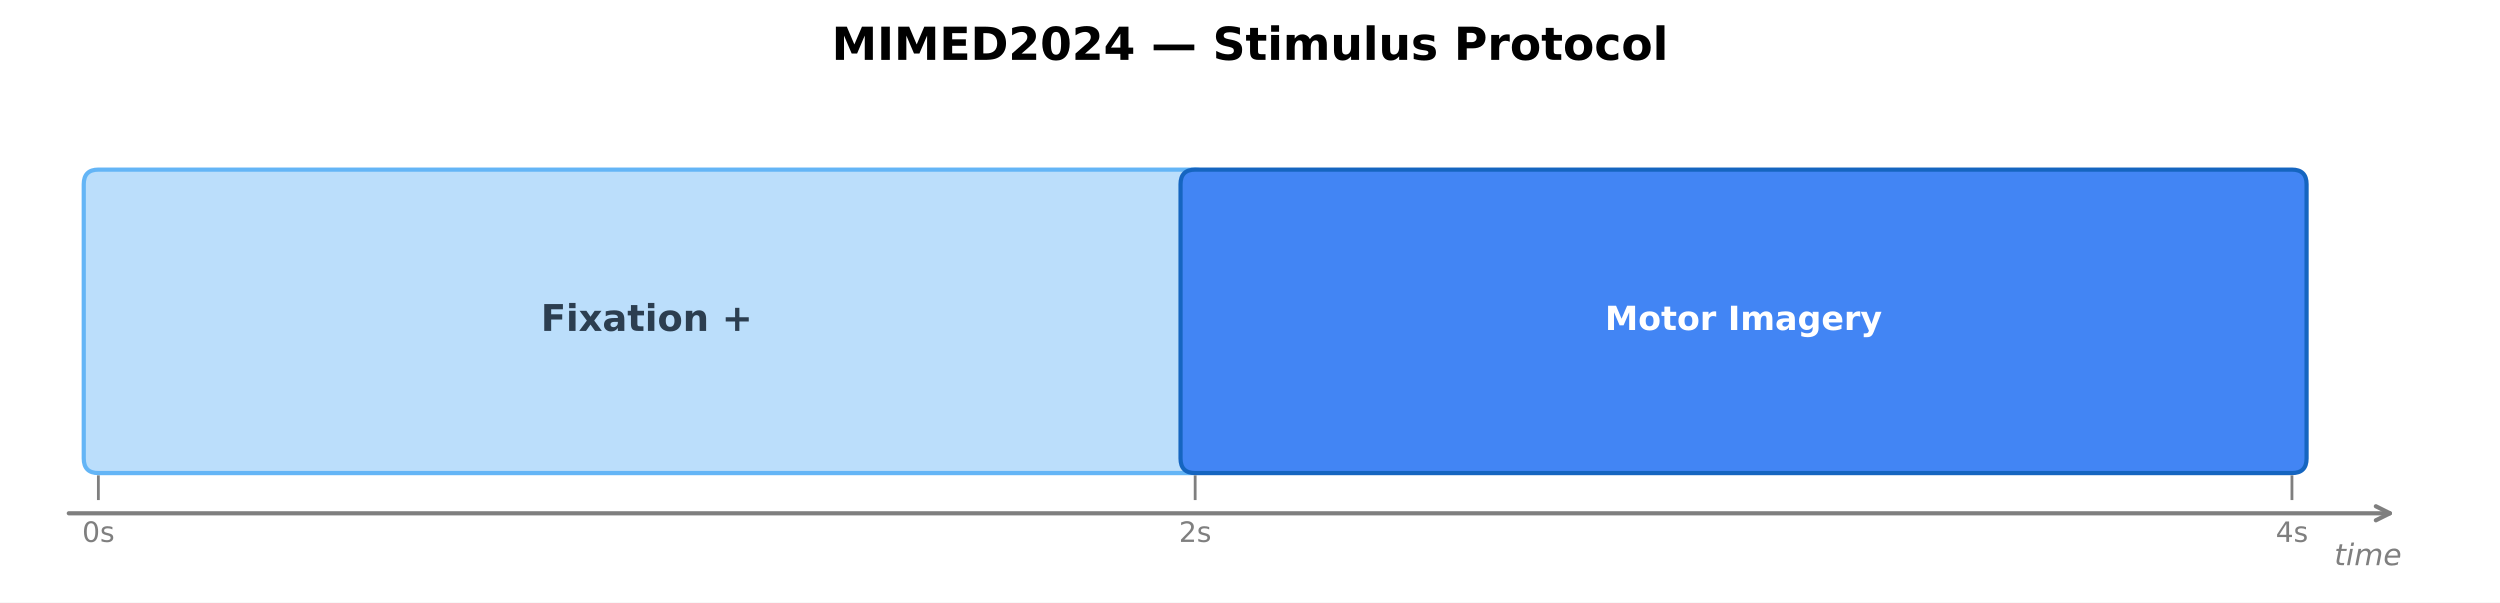
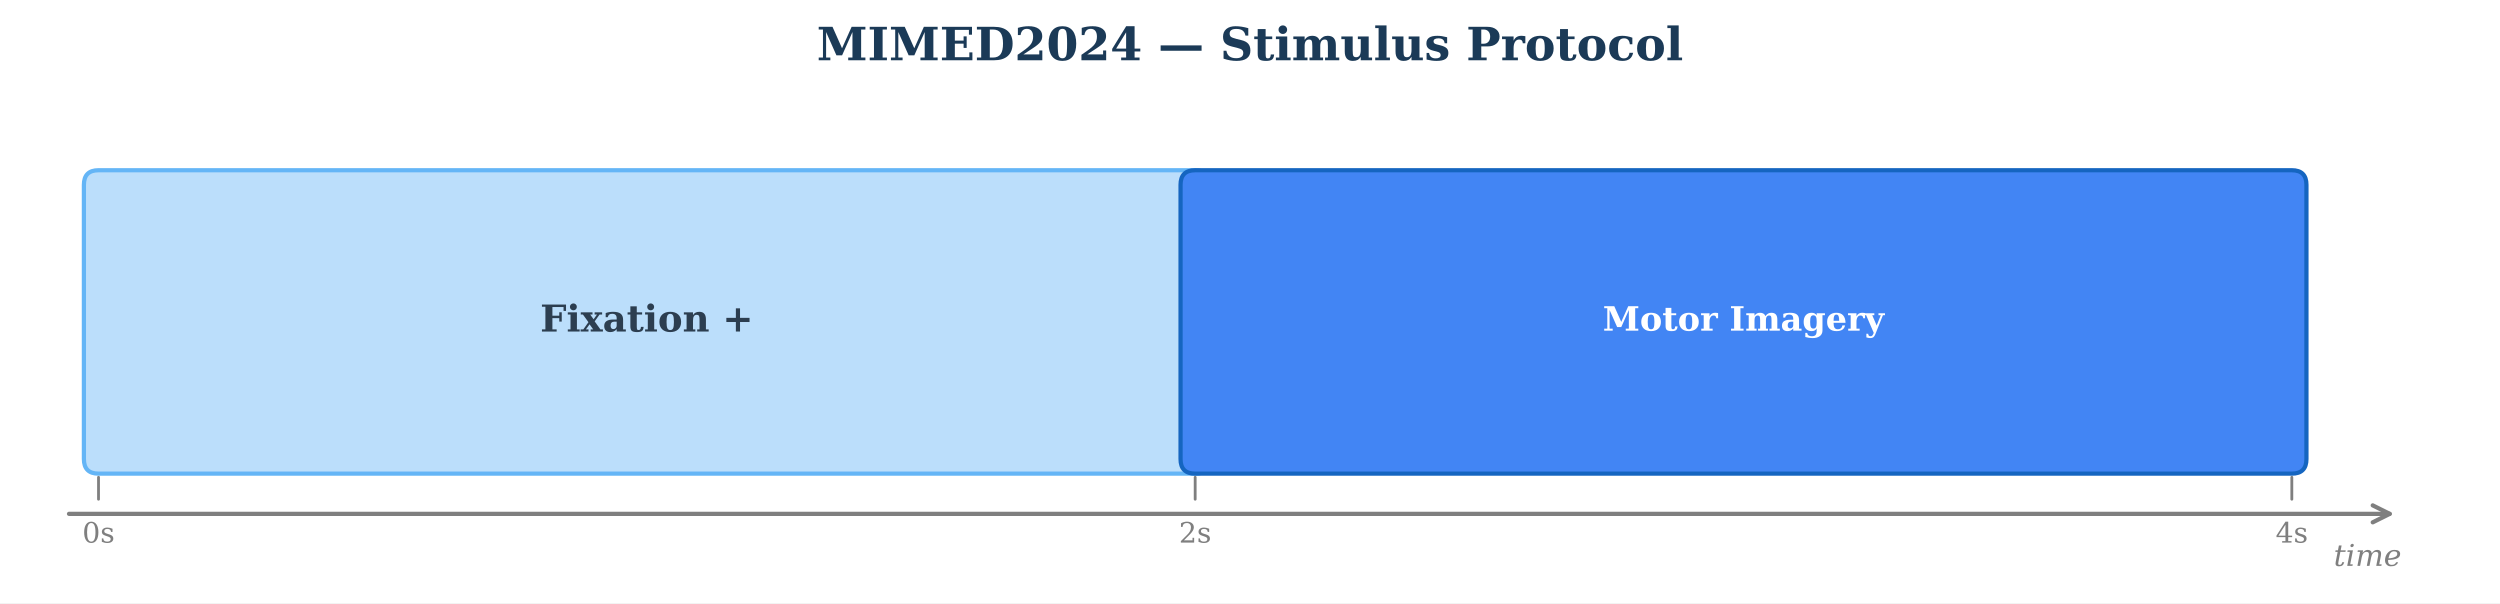
- <svg xmlns="http://www.w3.org/2000/svg" xmlns:xlink="http://www.w3.org/1999/xlink" width="712.8pt" height="171.788pt" viewBox="0 0 712.8 171.788" version="1.1">
+ <svg xmlns="http://www.w3.org/2000/svg" xmlns:xlink="http://www.w3.org/1999/xlink" width="708.48pt" height="170.95pt" viewBox="0 0 708.48 170.95" version="1.1">
  <defs>
    <style type="text/css">*{stroke-linejoin: round; stroke-linecap: butt}</style>
  </defs>
  <g id="figure_1">
    <g id="patch_1">
-       <path d="M 0 171.788  L 712.8 171.788  L 712.8 0  L 0 0  z " style="fill: #ffffff" />
+       <path d="M 0 170.95  L 708.48 170.95  L 708.48 0  L 0 0  z " style="fill: #ffffff" />
    </g>
    <g id="axes_1">
      <g id="patch_2">
-         <path d="M 28.048 134.88  L 340.764 134.88  Q 344.934 134.88 344.934 130.711  L 344.934 52.532  Q 344.934 48.362 340.764 48.362  L 28.048 48.362  Q 23.878 48.362 23.878 52.532  L 23.878 130.711  Q 23.878 134.88 28.048 134.88  z " clip-path="url(#p417ee74738)" style="fill: #bbdefb; stroke: #64b5f6; stroke-width: 1.2" />
+         <path d="M 27.919 134.226  L 338.701 134.226  Q 342.845 134.226 342.845 130.082  L 342.845 52.387  Q 342.845 48.243 338.701 48.243  L 27.919 48.243  Q 23.775 48.243 23.775 52.387  L 23.775 130.082  Q 23.775 134.226 27.919 134.226  z " clip-path="url(#pbaf2389194)" style="fill: #bbdefb; stroke: #64b5f6; stroke-width: 1.2" />
      </g>
      <g id="patch_3">
-         <path d="M 340.764 134.88  L 653.481 134.88  Q 657.65 134.88 657.65 130.711  L 657.65 52.532  Q 657.65 48.362 653.481 48.362  L 340.764 48.362  Q 336.595 48.362 336.595 52.532  L 336.595 130.711  Q 336.595 134.88 340.764 134.88  z " clip-path="url(#p417ee74738)" style="fill: #4285f4; stroke: #1565c0; stroke-width: 1.2" />
+         <path d="M 338.701 134.226  L 649.483 134.226  Q 653.627 134.226 653.627 130.082  L 653.627 52.387  Q 653.627 48.243 649.483 48.243  L 338.701 48.243  Q 334.557 48.243 334.557 52.387  L 334.557 130.082  Q 334.557 134.226 338.701 134.226  z " clip-path="url(#pbaf2389194)" style="fill: #4285f4; stroke: #1565c0; stroke-width: 1.2" />
      </g>
      <g id="line2d_1">
-         <path d="M 28.048 135.923  L 28.048 142.177  " clip-path="url(#p417ee74738)" style="fill: none; stroke: #7f7f7f; stroke-width: 0.8; stroke-linecap: square" />
+         <path d="M 27.919 135.262  L 27.919 141.477  " clip-path="url(#pbaf2389194)" style="fill: none; stroke: #7f7f7f; stroke-width: 0.8; stroke-linecap: round" />
      </g>
      <g id="line2d_2">
-         <path d="M 340.764 135.923  L 340.764 142.177  " clip-path="url(#p417ee74738)" style="fill: none; stroke: #7f7f7f; stroke-width: 0.8; stroke-linecap: square" />
+         <path d="M 338.701 135.262  L 338.701 141.477  " clip-path="url(#pbaf2389194)" style="fill: none; stroke: #7f7f7f; stroke-width: 0.8; stroke-linecap: round" />
      </g>
      <g id="line2d_3">
-         <path d="M 653.481 135.923  L 653.481 142.177  " clip-path="url(#p417ee74738)" style="fill: none; stroke: #7f7f7f; stroke-width: 0.8; stroke-linecap: square" />
+         <path d="M 649.483 135.262  L 649.483 141.477  " clip-path="url(#pbaf2389194)" style="fill: none; stroke: #7f7f7f; stroke-width: 0.8; stroke-linecap: round" />
      </g>
      <g id="text_1">
-         <g clip-path="url(#p417ee74738)">
-           <g style="fill: #2c3e50" transform="translate(154.2103 94.3492) scale(0.105 -0.105)">
+         <g clip-path="url(#pbaf2389194)">
+           <g style="fill: #2c3e50" transform="translate(153.0912 93.96234) scale(0.105 -0.105)">
            <defs>
-               <path id="DejaVuSans-Bold-29" d="M 588 4666  L 3834 4666  L 3834 3756  L 1791 3756  L 1791 2888  L 3713 2888  L 3713 1978  L 1791 1978  L 1791 0  L 588 0  L 588 4666  z " transform="scale(0.015625)" />
-               <path id="DejaVuSans-Bold-4c" d="M 538 3500  L 1656 3500  L 1656 0  L 538 0  L 538 3500  z M 538 4863  L 1656 4863  L 1656 3950  L 538 3950  L 538 4863  z " transform="scale(0.015625)" />
-               <path id="DejaVuSans-Bold-5b" d="M 1422 1791  L 159 3500  L 1344 3500  L 2059 2463  L 2784 3500  L 3969 3500  L 2706 1797  L 4031 0  L 2847 0  L 2059 1106  L 1281 0  L 97 0  L 1422 1791  z " transform="scale(0.015625)" />
-               <path id="DejaVuSans-Bold-44" d="M 2106 1575  Q 1756 1575 1579 1456  Q 1403 1338 1403 1106  Q 1403 894 1545 773  Q 1688 653 1941 653  Q 2256 653 2472 879  Q 2688 1106 2688 1447  L 2688 1575  L 2106 1575  z M 3816 1997  L 3816 0  L 2688 0  L 2688 519  Q 2463 200 2181 54  Q 1900 -91 1497 -91  Q 953 -91 614 226  Q 275 544 275 1050  Q 275 1666 698 1953  Q 1122 2241 2028 2241  L 2688 2241  L 2688 2328  Q 2688 2594 2478 2717  Q 2269 2841 1825 2841  Q 1466 2841 1156 2769  Q 847 2697 581 2553  L 581 3406  Q 941 3494 1303 3539  Q 1666 3584 2028 3584  Q 2975 3584 3395 3211  Q 3816 2838 3816 1997  z " transform="scale(0.015625)" />
-               <path id="DejaVuSans-Bold-57" d="M 1759 4494  L 1759 3500  L 2913 3500  L 2913 2700  L 1759 2700  L 1759 1216  Q 1759 972 1856 886  Q 1953 800 2241 800  L 2816 800  L 2816 0  L 1856 0  Q 1194 0 917 276  Q 641 553 641 1216  L 641 2700  L 84 2700  L 84 3500  L 641 3500  L 641 4494  L 1759 4494  z " transform="scale(0.015625)" />
-               <path id="DejaVuSans-Bold-52" d="M 2203 2784  Q 1831 2784 1636 2517  Q 1441 2250 1441 1747  Q 1441 1244 1636 976  Q 1831 709 2203 709  Q 2569 709 2762 976  Q 2956 1244 2956 1747  Q 2956 2250 2762 2517  Q 2569 2784 2203 2784  z M 2203 3584  Q 3106 3584 3614 3096  Q 4122 2609 4122 1747  Q 4122 884 3614 396  Q 3106 -91 2203 -91  Q 1297 -91 786 396  Q 275 884 275 1747  Q 275 2609 786 3096  Q 1297 3584 2203 3584  z " transform="scale(0.015625)" />
-               <path id="DejaVuSans-Bold-51" d="M 4056 2131  L 4056 0  L 2931 0  L 2931 347  L 2931 1631  Q 2931 2084 2911 2256  Q 2891 2428 2841 2509  Q 2775 2619 2662 2680  Q 2550 2741 2406 2741  Q 2056 2741 1856 2470  Q 1656 2200 1656 1722  L 1656 0  L 538 0  L 538 3500  L 1656 3500  L 1656 2988  Q 1909 3294 2193 3439  Q 2478 3584 2822 3584  Q 3428 3584 3742 3212  Q 4056 2841 4056 2131  z " transform="scale(0.015625)" />
-               <path id="DejaVuSans-Bold-3" transform="scale(0.015625)" />
-               <path id="DejaVuSans-Bold-e" d="M 3053 4013  L 3053 2375  L 4684 2375  L 4684 1638  L 3053 1638  L 3053 0  L 2309 0  L 2309 1638  L 678 1638  L 678 2375  L 2309 2375  L 2309 4013  L 3053 4013  z " transform="scale(0.015625)" />
+               <path id="DejaVuSerif-Bold-29" d="M 300 0  L 300 378  L 897 378  L 897 4288  L 300 4288  L 300 4666  L 4459 4666  L 4459 3566  L 4031 3566  L 4031 4238  L 2106 4238  L 2106 2741  L 3291 2741  L 3291 3334  L 3719 3334  L 3719 1722  L 3291 1722  L 3291 2316  L 2106 2316  L 2106 378  L 2841 378  L 2841 0  L 300 0  z " transform="scale(0.015625)" />
+               <path id="DejaVuSerif-Bold-4c" d="M 588 4263  Q 588 4516 763 4689  Q 938 4863 1191 4863  Q 1438 4863 1611 4689  Q 1784 4516 1784 4263  Q 1784 4016 1611 3842  Q 1438 3669 1191 3669  Q 938 3669 763 3841  Q 588 4013 588 4263  z M 1797 378  L 2272 378  L 2272 0  L 219 0  L 219 378  L 691 378  L 691 2944  L 219 2944  L 219 3322  L 1797 3322  L 1797 378  z " transform="scale(0.015625)" />
+               <path id="DejaVuSerif-Bold-5b" d="M 2247 2119  L 2834 2944  L 2425 2944  L 2425 3322  L 3719 3322  L 3719 2944  L 3278 2944  L 2431 1759  L 3419 378  L 3859 378  L 3859 0  L 1747 0  L 1747 378  L 2175 378  L 1550 1253  L 922 378  L 1369 378  L 1369 0  L 0 0  L 0 378  L 475 378  L 1356 1619  L 403 2944  L 31 2944  L 31 3322  L 2059 3322  L 2059 2944  L 1656 2944  L 2247 2119  z " transform="scale(0.015625)" />
+               <path id="DejaVuSerif-Bold-44" d="M 3525 2041  L 3525 378  L 4000 378  L 4000 0  L 2419 0  L 2419 422  Q 2200 159 1931 34  Q 1663 -91 1319 -91  Q 809 -91 536 182  Q 263 456 263 966  Q 263 1525 655 1803  Q 1047 2081 1838 2081  L 2419 2081  L 2419 2278  Q 2419 2681 2228 2873  Q 2038 3066 1638 3066  Q 1306 3066 1126 2930  Q 947 2794 872 2484  L 519 2484  L 519 3200  Q 816 3306 1134 3359  Q 1453 3413 1806 3413  Q 2697 3413 3111 3081  Q 3525 2750 3525 2041  z M 2419 1044  L 2419 1709  L 2003 1709  Q 1694 1709 1528 1540  Q 1363 1372 1363 1056  Q 1363 741 1483 584  Q 1603 428 1850 428  Q 2106 428 2262 597  Q 2419 766 2419 1044  z " transform="scale(0.015625)" />
+               <path id="DejaVuSerif-Bold-57" d="M 634 2944  L 153 2944  L 153 3322  L 634 3322  L 634 4353  L 1741 4353  L 1741 3322  L 2663 3322  L 2663 2944  L 1741 2944  L 1741 909  Q 1741 475 1809 369  Q 1878 263 2059 263  Q 2259 263 2356 397  Q 2453 531 2459 813  L 2925 813  Q 2897 313 2651 111  Q 2406 -91 1806 -91  Q 1122 -91 878 123  Q 634 338 634 909  L 634 2944  z " transform="scale(0.015625)" />
+               <path id="DejaVuSerif-Bold-52" d="M 2138 263  Q 2488 263 2630 563  Q 2772 863 2772 1663  Q 2772 2463 2631 2761  Q 2491 3059 2138 3059  Q 1784 3059 1640 2757  Q 1497 2456 1497 1663  Q 1497 869 1640 566  Q 1784 263 2138 263  z M 2138 -91  Q 1259 -91 761 376  Q 263 844 263 1663  Q 263 2484 761 2948  Q 1259 3413 2138 3413  Q 3019 3413 3516 2948  Q 4013 2484 4013 1663  Q 4013 844 3514 376  Q 3016 -91 2138 -91  z " transform="scale(0.015625)" />
+               <path id="DejaVuSerif-Bold-51" d="M 219 0  L 219 378  L 691 378  L 691 2944  L 219 2944  L 219 3322  L 1797 3322  L 1797 2853  Q 1997 3150 2253 3281  Q 2509 3413 2900 3413  Q 3459 3413 3745 3083  Q 4031 2753 4031 2113  L 4031 378  L 4506 378  L 4506 0  L 2522 0  L 2522 378  L 2925 378  L 2925 2144  Q 2925 2566 2817 2730  Q 2709 2894 2444 2894  Q 2109 2894 1953 2648  Q 1797 2403 1797 1869  L 1797 378  L 2203 378  L 2203 0  L 219 0  z " transform="scale(0.015625)" />
+               <path id="DejaVuSerif-Bold-3" transform="scale(0.015625)" />
+               <path id="DejaVuSerif-Bold-e" d="M 3041 4013  L 3041 2369  L 4684 2369  L 4684 1650  L 3041 1650  L 3041 6  L 2322 6  L 2322 1650  L 678 1650  L 678 2369  L 2322 2369  L 2322 4013  L 3041 4013  z " transform="scale(0.015625)" />
            </defs>
-             <use xlink:href="#DejaVuSans-Bold-29" />
-             <use xlink:href="#DejaVuSans-Bold-4c" transform="translate(68.3125 0)" />
-             <use xlink:href="#DejaVuSans-Bold-5b" transform="translate(102.5938 0)" />
-             <use xlink:href="#DejaVuSans-Bold-44" transform="translate(167.0938 0)" />
-             <use xlink:href="#DejaVuSans-Bold-57" transform="translate(234.5781 0)" />
-             <use xlink:href="#DejaVuSans-Bold-4c" transform="translate(282.375 0)" />
-             <use xlink:href="#DejaVuSans-Bold-52" transform="translate(316.6562 0)" />
-             <use xlink:href="#DejaVuSans-Bold-51" transform="translate(385.3594 0)" />
-             <use xlink:href="#DejaVuSans-Bold-3" transform="translate(456.5469 0)" />
-             <use xlink:href="#DejaVuSans-Bold-e" transform="translate(491.3594 0)" />
+             <use xlink:href="#DejaVuSerif-Bold-29" />
+             <use xlink:href="#DejaVuSerif-Bold-4c" transform="translate(71 0)" />
+             <use xlink:href="#DejaVuSerif-Bold-5b" transform="translate(108.9844 0)" />
+             <use xlink:href="#DejaVuSerif-Bold-44" transform="translate(168.6094 0)" />
+             <use xlink:href="#DejaVuSerif-Bold-57" transform="translate(233.4062 0)" />
+             <use xlink:href="#DejaVuSerif-Bold-4c" transform="translate(279.5938 0)" />
+             <use xlink:href="#DejaVuSerif-Bold-52" transform="translate(317.5781 0)" />
+             <use xlink:href="#DejaVuSerif-Bold-51" transform="translate(384.2812 0)" />
+             <use xlink:href="#DejaVuSerif-Bold-3" transform="translate(456.9844 0)" />
+             <use xlink:href="#DejaVuSerif-Bold-e" transform="translate(491.7969 0)" />
          </g>
        </g>
      </g>
      <g id="text_2">
-         <g clip-path="url(#p417ee74738)">
-           <g style="fill: #ffffff" transform="translate(457.6195 94.08903) scale(0.095 -0.095)">
+         <g clip-path="url(#pbaf2389194)">
+           <g style="fill: #ffffff" transform="translate(454.2149 93.70216) scale(0.095 -0.095)">
            <defs>
-               <path id="DejaVuSans-Bold-30" d="M 588 4666  L 2119 4666  L 3181 2169  L 4250 4666  L 5778 4666  L 5778 0  L 4641 0  L 4641 3413  L 3566 897  L 2803 897  L 1728 3413  L 1728 0  L 588 0  L 588 4666  z " transform="scale(0.015625)" />
-               <path id="DejaVuSans-Bold-55" d="M 3138 2547  Q 2991 2616 2845 2648  Q 2700 2681 2553 2681  Q 2122 2681 1889 2404  Q 1656 2128 1656 1613  L 1656 0  L 538 0  L 538 3500  L 1656 3500  L 1656 2925  Q 1872 3269 2151 3426  Q 2431 3584 2822 3584  Q 2878 3584 2943 3579  Q 3009 3575 3134 3559  L 3138 2547  z " transform="scale(0.015625)" />
-               <path id="DejaVuSans-Bold-2c" d="M 588 4666  L 1791 4666  L 1791 0  L 588 0  L 588 4666  z " transform="scale(0.015625)" />
-               <path id="DejaVuSans-Bold-50" d="M 3781 2919  Q 3994 3244 4286 3414  Q 4578 3584 4928 3584  Q 5531 3584 5847 3212  Q 6163 2841 6163 2131  L 6163 0  L 5038 0  L 5038 1825  Q 5041 1866 5042 1909  Q 5044 1953 5044 2034  Q 5044 2406 4934 2573  Q 4825 2741 4581 2741  Q 4263 2741 4089 2478  Q 3916 2216 3909 1719  L 3909 0  L 2784 0  L 2784 1825  Q 2784 2406 2684 2573  Q 2584 2741 2328 2741  Q 2006 2741 1831 2477  Q 1656 2213 1656 1722  L 1656 0  L 531 0  L 531 3500  L 1656 3500  L 1656 2988  Q 1863 3284 2130 3434  Q 2397 3584 2719 3584  Q 3081 3584 3359 3409  Q 3638 3234 3781 2919  z " transform="scale(0.015625)" />
-               <path id="DejaVuSans-Bold-4a" d="M 2919 594  Q 2688 288 2409 144  Q 2131 0 1766 0  Q 1125 0 706 504  Q 288 1009 288 1791  Q 288 2575 706 3076  Q 1125 3578 1766 3578  Q 2131 3578 2409 3434  Q 2688 3291 2919 2981  L 2919 3500  L 4044 3500  L 4044 353  Q 4044 -491 3511 -936  Q 2978 -1381 1966 -1381  Q 1638 -1381 1331 -1331  Q 1025 -1281 716 -1178  L 716 -306  Q 1009 -475 1290 -558  Q 1572 -641 1856 -641  Q 2406 -641 2662 -400  Q 2919 -159 2919 353  L 2919 594  z M 2181 2772  Q 1834 2772 1640 2515  Q 1447 2259 1447 1791  Q 1447 1309 1634 1061  Q 1822 813 2181 813  Q 2531 813 2725 1069  Q 2919 1325 2919 1791  Q 2919 2259 2725 2515  Q 2531 2772 2181 2772  z " transform="scale(0.015625)" />
-               <path id="DejaVuSans-Bold-48" d="M 4031 1759  L 4031 1441  L 1416 1441  Q 1456 1047 1700 850  Q 1944 653 2381 653  Q 2734 653 3104 758  Q 3475 863 3866 1075  L 3866 213  Q 3469 63 3072 -14  Q 2675 -91 2278 -91  Q 1328 -91 801 392  Q 275 875 275 1747  Q 275 2603 792 3093  Q 1309 3584 2216 3584  Q 3041 3584 3536 3087  Q 4031 2591 4031 1759  z M 2881 2131  Q 2881 2450 2695 2645  Q 2509 2841 2209 2841  Q 1884 2841 1681 2658  Q 1478 2475 1428 2131  L 2881 2131  z " transform="scale(0.015625)" />
-               <path id="DejaVuSans-Bold-5c" d="M 78 3500  L 1197 3500  L 2138 1125  L 2938 3500  L 4056 3500  L 2584 -331  Q 2363 -916 2067 -1148  Q 1772 -1381 1288 -1381  L 641 -1381  L 641 -647  L 991 -647  Q 1275 -647 1404 -556  Q 1534 -466 1606 -231  L 1638 -134  L 78 3500  z " transform="scale(0.015625)" />
+               <path id="DejaVuSerif-Bold-30" d="M 269 0  L 269 378  L 863 378  L 863 4288  L 269 4288  L 269 4666  L 2194 4666  L 3525 1672  L 4863 4666  L 6784 4666  L 6784 4288  L 6188 4288  L 6188 378  L 6784 378  L 6784 0  L 4384 0  L 4384 378  L 4978 378  L 4978 3938  L 3531 684  L 2741 684  L 1300 3938  L 1300 378  L 1894 378  L 1894 0  L 269 0  z " transform="scale(0.015625)" />
+               <path id="DejaVuSerif-Bold-55" d="M 3438 3359  L 3438 2369  L 3084 2369  Q 3066 2634 2941 2764  Q 2816 2894 2578 2894  Q 2216 2894 2006 2575  Q 1797 2256 1797 1691  L 1797 378  L 2400 378  L 2400 0  L 219 0  L 219 378  L 691 378  L 691 2944  L 184 2944  L 184 3322  L 1797 3322  L 1797 2731  Q 1959 3078 2226 3245  Q 2494 3413 2881 3413  Q 2978 3413 3117 3398  Q 3256 3384 3438 3359  z " transform="scale(0.015625)" />
+               <path id="DejaVuSerif-Bold-2c" d="M 300 0  L 300 378  L 897 378  L 897 4288  L 300 4288  L 300 4666  L 2700 4666  L 2700 4288  L 2100 4288  L 2100 378  L 2700 378  L 2700 0  L 300 0  z " transform="scale(0.015625)" />
+               <path id="DejaVuSerif-Bold-50" d="M 3884 2778  Q 4116 3109 4384 3261  Q 4653 3413 5013 3413  Q 5584 3413 5867 3089  Q 6150 2766 6150 2113  L 6150 378  L 6625 378  L 6625 0  L 4647 0  L 4647 378  L 5044 378  L 5044 1947  Q 5044 2569 4948 2731  Q 4853 2894 4594 2894  Q 4300 2894 4137 2667  Q 3975 2441 3975 2022  L 3975 378  L 4372 378  L 4372 0  L 2472 0  L 2472 378  L 2869 378  L 2869 1947  Q 2869 2569 2772 2731  Q 2675 2894 2419 2894  Q 2122 2894 1959 2667  Q 1797 2441 1797 2022  L 1797 378  L 2194 378  L 2194 0  L 219 0  L 219 378  L 691 378  L 691 2944  L 219 2944  L 219 3322  L 1797 3322  L 1797 2853  Q 1991 3144 2241 3278  Q 2491 3413 2834 3413  Q 3241 3413 3494 3258  Q 3747 3103 3884 2778  z " transform="scale(0.015625)" />
+               <path id="DejaVuSerif-Bold-4a" d="M 3853 2944  L 3853 44  Q 3853 -656 3354 -1039  Q 2856 -1422 1947 -1422  Q 1616 -1422 1275 -1370  Q 934 -1319 575 -1216  L 575 -422  L 928 -422  Q 975 -750 1192 -909  Q 1409 -1069 1813 -1069  Q 2325 -1069 2536 -823  Q 2747 -578 2747 44  L 2747 422  Q 2606 163 2367 36  Q 2128 -91 1778 -91  Q 1072 -91 667 378  Q 263 847 263 1663  Q 263 2481 667 2947  Q 1072 3413 1778 3413  Q 2128 3413 2367 3286  Q 2606 3159 2747 2900  L 2747 3322  L 4325 3322  L 4325 2944  L 3853 2944  z M 2747 1825  Q 2747 2406 2597 2665  Q 2447 2925 2119 2925  Q 1775 2925 1636 2651  Q 1497 2378 1497 1663  Q 1497 947 1637 672  Q 1778 397 2119 397  Q 2447 397 2597 656  Q 2747 916 2747 1497  L 2747 1825  z " transform="scale(0.015625)" />
+               <path id="DejaVuSerif-Bold-48" d="M 2566 1875  Q 2566 2531 2444 2795  Q 2322 3059 2028 3059  Q 1744 3059 1620 2800  Q 1497 2541 1497 1931  L 1497 1875  L 2566 1875  z M 3781 1503  L 1497 1503  L 1497 1478  Q 1497 834 1690 548  Q 1884 263 2316 263  Q 2675 263 2897 453  Q 3119 644 3181 1006  L 3700 1006  Q 3566 441 3166 175  Q 2766 -91 2047 -91  Q 1184 -91 723 364  Q 263 819 263 1663  Q 263 2488 734 2950  Q 1206 3413 2047 3413  Q 2872 3413 3312 2927  Q 3753 2441 3781 1503  z " transform="scale(0.015625)" />
+               <path id="DejaVuSerif-Bold-5c" d="M 1997 -750  Q 1847 -1116 1634 -1269  Q 1422 -1422 1063 -1422  Q 909 -1422 721 -1387  Q 534 -1353 313 -1288  L 313 -594  L 666 -597  Q 675 -838 779 -953  Q 884 -1069 1094 -1069  Q 1297 -1069 1422 -958  Q 1547 -847 1672 -538  L 1722 -422  L 275 2944  L -84 2944  L -84 3322  L 1831 3322  L 1831 2944  L 1434 2944  L 2278 978  L 3066 2944  L 2625 2944  L 2625 3322  L 3872 3322  L 3872 2944  L 3469 2944  L 1997 -750  z " transform="scale(0.015625)" />
            </defs>
-             <use xlink:href="#DejaVuSans-Bold-30" />
-             <use xlink:href="#DejaVuSans-Bold-52" transform="translate(99.51562 0)" />
-             <use xlink:href="#DejaVuSans-Bold-57" transform="translate(168.2188 0)" />
-             <use xlink:href="#DejaVuSans-Bold-52" transform="translate(216.0156 0)" />
-             <use xlink:href="#DejaVuSans-Bold-55" transform="translate(284.7188 0)" />
-             <use xlink:href="#DejaVuSans-Bold-3" transform="translate(334.0312 0)" />
-             <use xlink:href="#DejaVuSans-Bold-2c" transform="translate(368.8438 0)" />
-             <use xlink:href="#DejaVuSans-Bold-50" transform="translate(406.0469 0)" />
-             <use xlink:href="#DejaVuSans-Bold-44" transform="translate(510.25 0)" />
-             <use xlink:href="#DejaVuSans-Bold-4a" transform="translate(577.7344 0)" />
-             <use xlink:href="#DejaVuSans-Bold-48" transform="translate(649.3125 0)" />
-             <use xlink:href="#DejaVuSans-Bold-55" transform="translate(717.1406 0)" />
-             <use xlink:href="#DejaVuSans-Bold-5c" transform="translate(766.4531 0)" />
+             <use xlink:href="#DejaVuSerif-Bold-30" />
+             <use xlink:href="#DejaVuSerif-Bold-52" transform="translate(110.6875 0)" />
+             <use xlink:href="#DejaVuSerif-Bold-57" transform="translate(177.3906 0)" />
+             <use xlink:href="#DejaVuSerif-Bold-52" transform="translate(223.5781 0)" />
+             <use xlink:href="#DejaVuSerif-Bold-55" transform="translate(290.2812 0)" />
+             <use xlink:href="#DejaVuSerif-Bold-3" transform="translate(342.9688 0)" />
+             <use xlink:href="#DejaVuSerif-Bold-2c" transform="translate(377.7812 0)" />
+             <use xlink:href="#DejaVuSerif-Bold-50" transform="translate(424.5625 0)" />
+             <use xlink:href="#DejaVuSerif-Bold-44" transform="translate(530.375 0)" />
+             <use xlink:href="#DejaVuSerif-Bold-4a" transform="translate(595.1719 0)" />
+             <use xlink:href="#DejaVuSerif-Bold-48" transform="translate(665.0938 0)" />
+             <use xlink:href="#DejaVuSerif-Bold-55" transform="translate(728.7188 0)" />
+             <use xlink:href="#DejaVuSerif-Bold-5c" transform="translate(781.4062 0)" />
          </g>
        </g>
      </g>
      <g id="text_3">
-         <g style="fill: #7f7f7f" transform="translate(23.41901 154.5095) scale(0.08 -0.08)">
+         <g style="fill: #7f7f7f" transform="translate(23.32131 153.7713) scale(0.08 -0.08)">
          <defs>
-             <path id="DejaVuSans-13" d="M 2034 4250  Q 1547 4250 1301 3770  Q 1056 3291 1056 2328  Q 1056 1369 1301 889  Q 1547 409 2034 409  Q 2525 409 2770 889  Q 3016 1369 3016 2328  Q 3016 3291 2770 3770  Q 2525 4250 2034 4250  z M 2034 4750  Q 2819 4750 3233 4129  Q 3647 3509 3647 2328  Q 3647 1150 3233 529  Q 2819 -91 2034 -91  Q 1250 -91 836 529  Q 422 1150 422 2328  Q 422 3509 836 4129  Q 1250 4750 2034 4750  z " transform="scale(0.015625)" />
-             <path id="DejaVuSans-56" d="M 2834 3397  L 2834 2853  Q 2591 2978 2328 3040  Q 2066 3103 1784 3103  Q 1356 3103 1142 2972  Q 928 2841 928 2578  Q 928 2378 1081 2264  Q 1234 2150 1697 2047  L 1894 2003  Q 2506 1872 2764 1633  Q 3022 1394 3022 966  Q 3022 478 2636 193  Q 2250 -91 1575 -91  Q 1294 -91 989 -36  Q 684 19 347 128  L 347 722  Q 666 556 975 473  Q 1284 391 1588 391  Q 1994 391 2212 530  Q 2431 669 2431 922  Q 2431 1156 2273 1281  Q 2116 1406 1581 1522  L 1381 1569  Q 847 1681 609 1914  Q 372 2147 372 2553  Q 372 3047 722 3315  Q 1072 3584 1716 3584  Q 2034 3584 2315 3537  Q 2597 3491 2834 3397  z " transform="scale(0.015625)" />
+             <path id="DejaVuSerif-13" d="M 2034 219  Q 2513 219 2750 744  Q 2988 1269 2988 2328  Q 2988 3391 2750 3916  Q 2513 4441 2034 4441  Q 1556 4441 1318 3916  Q 1081 3391 1081 2328  Q 1081 1269 1318 744  Q 1556 219 2034 219  z M 2034 -91  Q 1275 -91 848 546  Q 422 1184 422 2328  Q 422 3475 848 4112  Q 1275 4750 2034 4750  Q 2797 4750 3222 4112  Q 3647 3475 3647 2328  Q 3647 1184 3222 546  Q 2797 -91 2034 -91  z " transform="scale(0.015625)" />
+             <path id="DejaVuSerif-56" d="M 359 184  L 359 959  L 691 959  Q 703 588 923 403  Q 1144 219 1575 219  Q 1963 219 2166 364  Q 2369 509 2369 788  Q 2369 1006 2220 1140  Q 2072 1275 1594 1428  L 1178 1569  Q 750 1706 558 1912  Q 366 2119 366 2438  Q 366 2894 700 3153  Q 1034 3413 1625 3413  Q 1888 3413 2178 3344  Q 2469 3275 2778 3144  L 2778 2419  L 2447 2419  Q 2434 2741 2221 2922  Q 2009 3103 1644 3103  Q 1281 3103 1095 2975  Q 909 2847 909 2591  Q 909 2381 1050 2254  Q 1191 2128 1613 1997  L 2069 1856  Q 2541 1709 2748 1489  Q 2956 1269 2956 922  Q 2956 450 2595 179  Q 2234 -91 1600 -91  Q 1278 -91 972 -22  Q 666 47 359 184  z " transform="scale(0.015625)" />
          </defs>
-           <use xlink:href="#DejaVuSans-13" />
-           <use xlink:href="#DejaVuSans-56" transform="translate(63.625 0)" />
+           <use xlink:href="#DejaVuSerif-13" />
+           <use xlink:href="#DejaVuSerif-56" transform="translate(63.625 0)" />
        </g>
      </g>
      <g id="text_4">
-         <g style="fill: #7f7f7f" transform="translate(336.1354 154.5095) scale(0.08 -0.08)">
+         <g style="fill: #7f7f7f" transform="translate(334.1034 153.7713) scale(0.08 -0.08)">
          <defs>
-             <path id="DejaVuSans-15" d="M 1228 531  L 3431 531  L 3431 0  L 469 0  L 469 531  Q 828 903 1448 1529  Q 2069 2156 2228 2338  Q 2531 2678 2651 2914  Q 2772 3150 2772 3378  Q 2772 3750 2511 3984  Q 2250 4219 1831 4219  Q 1534 4219 1204 4116  Q 875 4013 500 3803  L 500 4441  Q 881 4594 1212 4672  Q 1544 4750 1819 4750  Q 2544 4750 2975 4387  Q 3406 4025 3406 3419  Q 3406 3131 3298 2873  Q 3191 2616 2906 2266  Q 2828 2175 2409 1742  Q 1991 1309 1228 531  z " transform="scale(0.015625)" />
+             <path id="DejaVuSerif-15" d="M 819 3553  L 469 3553  L 469 4384  Q 803 4563 1142 4656  Q 1481 4750 1806 4750  Q 2534 4750 2956 4397  Q 3378 4044 3378 3438  Q 3378 2753 2422 1800  Q 2347 1728 2309 1691  L 1131 513  L 3078 513  L 3078 1088  L 3444 1088  L 3444 0  L 434 0  L 434 341  L 1850 1753  Q 2319 2222 2519 2614  Q 2719 3006 2719 3438  Q 2719 3909 2473 4175  Q 2228 4441 1797 4441  Q 1350 4441 1106 4219  Q 863 3997 819 3553  z " transform="scale(0.015625)" />
          </defs>
-           <use xlink:href="#DejaVuSans-15" />
-           <use xlink:href="#DejaVuSans-56" transform="translate(63.625 0)" />
+           <use xlink:href="#DejaVuSerif-15" />
+           <use xlink:href="#DejaVuSerif-56" transform="translate(63.625 0)" />
        </g>
      </g>
      <g id="text_5">
-         <g style="fill: #7f7f7f" transform="translate(648.8518 154.5095) scale(0.08 -0.08)">
+         <g style="fill: #7f7f7f" transform="translate(644.8855 153.7713) scale(0.08 -0.08)">
          <defs>
-             <path id="DejaVuSans-17" d="M 2419 4116  L 825 1625  L 2419 1625  L 2419 4116  z M 2253 4666  L 3047 4666  L 3047 1625  L 3713 1625  L 3713 1100  L 3047 1100  L 3047 0  L 2419 0  L 2419 1100  L 313 1100  L 313 1709  L 2253 4666  z " transform="scale(0.015625)" />
+             <path id="DejaVuSerif-17" d="M 2234 1581  L 2234 4063  L 641 1581  L 2234 1581  z M 3609 0  L 1484 0  L 1484 331  L 2234 331  L 2234 1247  L 197 1247  L 197 1588  L 2241 4750  L 2859 4750  L 2859 1581  L 3750 1581  L 3750 1247  L 2859 1247  L 2859 331  L 3609 331  L 3609 0  z " transform="scale(0.015625)" />
          </defs>
-           <use xlink:href="#DejaVuSans-17" />
-           <use xlink:href="#DejaVuSans-56" transform="translate(63.625 0)" />
+           <use xlink:href="#DejaVuSerif-17" />
+           <use xlink:href="#DejaVuSerif-56" transform="translate(63.625 0)" />
        </g>
      </g>
      <g id="patch_4">
-         <path d="M 19.622 146.347  Q 351.186 146.347 681.409 146.347  " style="fill: none; stroke: #7f7f7f; stroke-width: 1.2; stroke-linecap: round" />
-         <path d="M 677.409 144.347  L 681.409 146.347  L 677.409 148.347  " style="fill: none; stroke: #7f7f7f; stroke-width: 1.2; stroke-linecap: round" />
+         <path d="M 19.56 145.621  Q 349.061 145.621 677.22 145.621  " style="fill: none; stroke: #7f7f7f; stroke-width: 1.2; stroke-linecap: round" />
+         <path d="M 672.42 143.221  L 677.22 145.621  L 672.42 148.021  " style="fill: none; stroke: #7f7f7f; stroke-width: 1.2; stroke-linecap: round" />
      </g>
      <g id="text_6">
-         <g style="fill: #7f7f7f" transform="translate(665.5489 161.1444) scale(0.085 -0.085)">
+         <g style="fill: #7f7f7f" transform="translate(661.3353 160.3668) scale(0.085 -0.085)">
          <defs>
-             <path id="DejaVuSans-Oblique-57" d="M 2706 3500  L 2619 3053  L 1472 3053  L 1100 1153  Q 1081 1047 1072 975  Q 1063 903 1063 863  Q 1063 663 1183 572  Q 1303 481 1569 481  L 2150 481  L 2053 0  L 1503 0  Q 991 0 739 200  Q 488 400 488 806  Q 488 878 497 964  Q 506 1050 525 1153  L 897 3053  L 409 3053  L 500 3500  L 978 3500  L 1172 4494  L 1747 4494  L 1556 3500  L 2706 3500  z " transform="scale(0.015625)" />
-             <path id="DejaVuSans-Oblique-4c" d="M 1172 4863  L 1747 4863  L 1606 4134  L 1031 4134  L 1172 4863  z M 909 3500  L 1484 3500  L 800 0  L 225 0  L 909 3500  z " transform="scale(0.015625)" />
-             <path id="DejaVuSans-Oblique-50" d="M 5747 2113  L 5338 0  L 4763 0  L 5166 2094  Q 5191 2228 5203 2325  Q 5216 2422 5216 2491  Q 5216 2772 5059 2928  Q 4903 3084 4622 3084  Q 4203 3084 3875 2770  Q 3547 2456 3450 1953  L 3066 0  L 2491 0  L 2900 2094  Q 2925 2209 2937 2307  Q 2950 2406 2950 2484  Q 2950 2769 2794 2926  Q 2638 3084 2363 3084  Q 1938 3084 1609 2770  Q 1281 2456 1184 1953  L 800 0  L 225 0  L 909 3500  L 1484 3500  L 1375 2956  Q 1609 3263 1923 3423  Q 2238 3584 2597 3584  Q 2978 3584 3223 3384  Q 3469 3184 3519 2828  Q 3781 3197 4126 3390  Q 4472 3584 4856 3584  Q 5306 3584 5551 3325  Q 5797 3066 5797 2591  Q 5797 2488 5784 2364  Q 5772 2241 5747 2113  z " transform="scale(0.015625)" />
-             <path id="DejaVuSans-Oblique-48" d="M 3078 2063  Q 3088 2113 3092 2166  Q 3097 2219 3097 2272  Q 3097 2653 2873 2875  Q 2650 3097 2266 3097  Q 1838 3097 1509 2826  Q 1181 2556 1013 2059  L 3078 2063  z M 3578 1613  L 903 1613  Q 884 1494 878 1425  Q 872 1356 872 1306  Q 872 872 1139 634  Q 1406 397 1894 397  Q 2269 397 2603 481  Q 2938 566 3225 728  L 3116 159  Q 2806 34 2476 -28  Q 2147 -91 1806 -91  Q 1078 -91 686 257  Q 294 606 294 1247  Q 294 1794 489 2264  Q 684 2734 1063 3103  Q 1306 3334 1642 3459  Q 1978 3584 2356 3584  Q 2950 3584 3301 3228  Q 3653 2872 3653 2272  Q 3653 2128 3634 1964  Q 3616 1800 3578 1613  z " transform="scale(0.015625)" />
+             <path id="DejaVuSerif-Italic-57" d="M 856 2988  L 350 2988  L 416 3322  L 922 3322  L 1122 4353  L 1700 4353  L 1500 3322  L 2581 3322  L 2516 2988  L 1434 2988  L 1025 878  Q 978 631 978 488  Q 978 388 1000 338  Q 1059 219 1278 219  Q 1503 219 1633 351  Q 1763 484 1825 781  L 2259 781  Q 2147 328 1884 118  Q 1622 -91 1169 -91  Q 672 -91 506 131  Q 406 266 406 516  Q 406 675 447 878  L 856 2988  z " transform="scale(0.015625)" />
+             <path id="DejaVuSerif-Italic-4c" d="M 1009 4353  Q 1038 4497 1163 4603  Q 1288 4709 1434 4709  Q 1578 4709 1663 4603  Q 1728 4522 1728 4422  Q 1728 4388 1719 4353  Q 1691 4206 1567 4103  Q 1444 4000 1297 4000  Q 1150 4000 1066 4103  Q 1003 4181 1003 4281  Q 1003 4316 1009 4353  z M 963 331  L 1506 331  L 1444 0  L 325 0  L 903 2988  L 353 2988  L 419 3322  L 1544 3322  L 963 331  z " transform="scale(0.015625)" />
+             <path id="DejaVuSerif-Italic-50" d="M 3503 2675  Q 3741 3041 4034 3227  Q 4328 3413 4672 3413  Q 5194 3413 5388 3088  Q 5503 2894 5503 2578  Q 5503 2372 5453 2113  L 5106 331  L 5625 331  L 5563 0  L 4469 0  L 4866 2047  Q 4913 2291 4913 2466  Q 4913 2659 4856 2772  Q 4750 2988 4403 2988  Q 4019 2988 3761 2697  Q 3503 2406 3394 1850  L 3034 0  L 2459 0  L 2863 2069  Q 2906 2303 2906 2472  Q 2906 2666 2850 2775  Q 2741 2988 2394 2988  Q 2009 2988 1751 2697  Q 1494 2406 1384 1850  L 1025 0  L 450 0  L 1031 2994  L 481 2994  L 544 3322  L 1669 3322  L 1556 2731  Q 1778 3063 2059 3238  Q 2341 3413 2653 3413  Q 3041 3413 3262 3220  Q 3484 3028 3503 2675  z " transform="scale(0.015625)" />
+             <path id="DejaVuSerif-Italic-48" d="M 938 1275  Q 925 1156 925 1050  Q 925 756 1031 563  Q 1216 219 1709 219  Q 2072 219 2250 328  Q 2569 525 2644 778  L 3066 778  Q 2941 381 2475 103  Q 2150 -91 1506 -91  Q 863 -91 516 388  Q 272 722 272 1206  Q 272 1419 319 1659  Q 472 2450 1000 2931  Q 1528 3413 2278 3413  Q 3500 3413 3500 2547  Q 3500 1913 2859 1603  Q 2206 1288 938 1275  z M 2541 1975  Q 2891 2181 2891 2569  Q 2891 3103 2181 3103  Q 1763 3103 1472 2784  Q 1181 2466 1003 1606  Q 2006 1653 2541 1975  z " transform="scale(0.015625)" />
          </defs>
-           <use xlink:href="#DejaVuSans-Oblique-57" />
-           <use xlink:href="#DejaVuSans-Oblique-4c" transform="translate(39.20312 0)" />
-           <use xlink:href="#DejaVuSans-Oblique-50" transform="translate(66.98438 0)" />
-           <use xlink:href="#DejaVuSans-Oblique-48" transform="translate(164.3906 0)" />
+           <use xlink:href="#DejaVuSerif-Italic-57" />
+           <use xlink:href="#DejaVuSerif-Italic-4c" transform="translate(40.1875 0)" />
+           <use xlink:href="#DejaVuSerif-Italic-50" transform="translate(72.17188 0)" />
+           <use xlink:href="#DejaVuSerif-Italic-48" transform="translate(167 0)" />
        </g>
      </g>
      <g id="text_7">
-         <g transform="translate(237.1341 17.07797) scale(0.13 -0.13)">
+         <g style="fill: #1b3a57" transform="translate(231.4682 17.07797) scale(0.13 -0.13)">
          <defs>
-             <path id="DejaVuSans-Bold-28" d="M 588 4666  L 3834 4666  L 3834 3756  L 1791 3756  L 1791 2888  L 3713 2888  L 3713 1978  L 1791 1978  L 1791 909  L 3903 909  L 3903 0  L 588 0  L 588 4666  z " transform="scale(0.015625)" />
-             <path id="DejaVuSans-Bold-27" d="M 1791 3756  L 1791 909  L 2222 909  Q 2959 909 3348 1275  Q 3738 1641 3738 2338  Q 3738 3031 3350 3393  Q 2963 3756 2222 3756  L 1791 3756  z M 588 4666  L 1856 4666  Q 2919 4666 3439 4514  Q 3959 4363 4331 4000  Q 4659 3684 4818 3271  Q 4978 2859 4978 2338  Q 4978 1809 4818 1395  Q 4659 981 4331 666  Q 3956 303 3431 151  Q 2906 0 1856 0  L 588 0  L 588 4666  z " transform="scale(0.015625)" />
-             <path id="DejaVuSans-Bold-15" d="M 1844 884  L 3897 884  L 3897 0  L 506 0  L 506 884  L 2209 2388  Q 2438 2594 2547 2791  Q 2656 2988 2656 3200  Q 2656 3528 2436 3728  Q 2216 3928 1850 3928  Q 1569 3928 1234 3808  Q 900 3688 519 3450  L 519 4475  Q 925 4609 1322 4679  Q 1719 4750 2100 4750  Q 2938 4750 3402 4381  Q 3866 4013 3866 3353  Q 3866 2972 3669 2642  Q 3472 2313 2841 1759  L 1844 884  z " transform="scale(0.015625)" />
-             <path id="DejaVuSans-Bold-13" d="M 2944 2338  Q 2944 3213 2780 3570  Q 2616 3928 2228 3928  Q 1841 3928 1675 3570  Q 1509 3213 1509 2338  Q 1509 1453 1675 1090  Q 1841 728 2228 728  Q 2613 728 2778 1090  Q 2944 1453 2944 2338  z M 4147 2328  Q 4147 1169 3647 539  Q 3147 -91 2228 -91  Q 1306 -91 806 539  Q 306 1169 306 2328  Q 306 3491 806 4120  Q 1306 4750 2228 4750  Q 3147 4750 3647 4120  Q 4147 3491 4147 2328  z " transform="scale(0.015625)" />
-             <path id="DejaVuSans-Bold-17" d="M 2356 3675  L 1038 1722  L 2356 1722  L 2356 3675  z M 2156 4666  L 3494 4666  L 3494 1722  L 4159 1722  L 4159 850  L 3494 850  L 3494 0  L 2356 0  L 2356 850  L 288 850  L 288 1881  L 2156 4666  z " transform="scale(0.015625)" />
-             <path id="DejaVuSans-Bold-af6" d="M 344 2156  L 6056 2156  L 6056 1350  L 344 1350  L 344 2156  z " transform="scale(0.015625)" />
-             <path id="DejaVuSans-Bold-36" d="M 3834 4519  L 3834 3531  Q 3450 3703 3084 3790  Q 2719 3878 2394 3878  Q 1963 3878 1756 3759  Q 1550 3641 1550 3391  Q 1550 3203 1689 3098  Q 1828 2994 2194 2919  L 2706 2816  Q 3484 2659 3812 2340  Q 4141 2022 4141 1434  Q 4141 663 3683 286  Q 3225 -91 2284 -91  Q 1841 -91 1394 -6  Q 947 78 500 244  L 500 1259  Q 947 1022 1364 901  Q 1781 781 2169 781  Q 2563 781 2772 912  Q 2981 1044 2981 1288  Q 2981 1506 2839 1625  Q 2697 1744 2272 1838  L 1806 1941  Q 1106 2091 782 2419  Q 459 2747 459 3303  Q 459 4000 909 4375  Q 1359 4750 2203 4750  Q 2588 4750 2994 4692  Q 3400 4634 3834 4519  z " transform="scale(0.015625)" />
-             <path id="DejaVuSans-Bold-58" d="M 500 1363  L 500 3500  L 1625 3500  L 1625 3150  Q 1625 2866 1622 2436  Q 1619 2006 1619 1863  Q 1619 1441 1641 1255  Q 1663 1069 1716 984  Q 1784 875 1895 815  Q 2006 756 2150 756  Q 2500 756 2700 1025  Q 2900 1294 2900 1772  L 2900 3500  L 4019 3500  L 4019 0  L 2900 0  L 2900 506  Q 2647 200 2364 54  Q 2081 -91 1741 -91  Q 1134 -91 817 281  Q 500 653 500 1363  z " transform="scale(0.015625)" />
-             <path id="DejaVuSans-Bold-4f" d="M 538 4863  L 1656 4863  L 1656 0  L 538 0  L 538 4863  z " transform="scale(0.015625)" />
-             <path id="DejaVuSans-Bold-56" d="M 3272 3391  L 3272 2541  Q 2913 2691 2578 2766  Q 2244 2841 1947 2841  Q 1628 2841 1473 2761  Q 1319 2681 1319 2516  Q 1319 2381 1436 2309  Q 1553 2238 1856 2203  L 2053 2175  Q 2913 2066 3209 1816  Q 3506 1566 3506 1031  Q 3506 472 3093 190  Q 2681 -91 1863 -91  Q 1516 -91 1145 -36  Q 775 19 384 128  L 384 978  Q 719 816 1070 734  Q 1422 653 1784 653  Q 2113 653 2278 743  Q 2444 834 2444 1013  Q 2444 1163 2330 1236  Q 2216 1309 1875 1350  L 1678 1375  Q 931 1469 631 1722  Q 331 1975 331 2491  Q 331 3047 712 3315  Q 1094 3584 1881 3584  Q 2191 3584 2531 3537  Q 2872 3491 3272 3391  z " transform="scale(0.015625)" />
-             <path id="DejaVuSans-Bold-33" d="M 588 4666  L 2584 4666  Q 3475 4666 3951 4270  Q 4428 3875 4428 3144  Q 4428 2409 3951 2014  Q 3475 1619 2584 1619  L 1791 1619  L 1791 0  L 588 0  L 588 4666  z M 1791 3794  L 1791 2491  L 2456 2491  Q 2806 2491 2997 2661  Q 3188 2831 3188 3144  Q 3188 3456 2997 3625  Q 2806 3794 2456 3794  L 1791 3794  z " transform="scale(0.015625)" />
-             <path id="DejaVuSans-Bold-46" d="M 3366 3391  L 3366 2478  Q 3138 2634 2908 2709  Q 2678 2784 2431 2784  Q 1963 2784 1702 2511  Q 1441 2238 1441 1747  Q 1441 1256 1702 982  Q 1963 709 2431 709  Q 2694 709 2930 787  Q 3166 866 3366 1019  L 3366 103  Q 3103 6 2833 -42  Q 2563 -91 2291 -91  Q 1344 -91 809 395  Q 275 881 275 1747  Q 275 2613 809 3098  Q 1344 3584 2291 3584  Q 2566 3584 2833 3536  Q 3100 3488 3366 3391  z " transform="scale(0.015625)" />
+             <path id="DejaVuSerif-Bold-28" d="M 300 0  L 300 378  L 897 378  L 897 4288  L 300 4288  L 300 4666  L 4494 4666  L 4494 3566  L 4063 3566  L 4063 4238  L 2100 4238  L 2100 2741  L 3322 2741  L 3322 3334  L 3750 3334  L 3750 1722  L 3322 1722  L 3322 2316  L 2100 2316  L 2100 428  L 4122 428  L 4122 1100  L 4550 1100  L 4550 0  L 300 0  z " transform="scale(0.015625)" />
+             <path id="DejaVuSerif-Bold-27" d="M 2100 378  L 2534 378  Q 3266 378 3605 847  Q 3944 1316 3944 2338  Q 3944 3353 3606 3820  Q 3269 4288 2534 4288  L 2100 4288  L 2100 378  z M 300 0  L 300 378  L 897 378  L 897 4288  L 300 4288  L 300 4666  L 2694 4666  Q 3950 4666 4615 4066  Q 5281 3466 5281 2338  Q 5281 1203 4614 601  Q 3947 0 2694 0  L 300 0  z " transform="scale(0.015625)" />
+             <path id="DejaVuSerif-Bold-15" d="M 844 3513  L 469 3513  L 469 4519  Q 850 4634 1223 4692  Q 1597 4750 1978 4750  Q 2869 4750 3367 4386  Q 3866 4022 3866 3372  Q 3866 2909 3591 2542  Q 3316 2175 2541 1672  L 1241 819  L 3450 819  L 3450 1369  L 3878 1369  L 3878 0  L 428 0  L 428 763  L 1119 1241  Q 2003 1850 2297 2278  Q 2591 2706 2591 3278  Q 2591 3819 2367 4101  Q 2144 4384 1716 4384  Q 1347 4384 1125 4161  Q 903 3938 844 3513  z " transform="scale(0.015625)" />
+             <path id="DejaVuSerif-Bold-13" d="M 2228 275  Q 2603 275 2742 615  Q 2881 956 2881 2328  Q 2881 3691 2742 4037  Q 2603 4384 2228 4384  Q 1853 4384 1714 4043  Q 1575 3703 1575 2328  Q 1575 956 1714 615  Q 1853 275 2228 275  z M 2228 -91  Q 1294 -91 797 532  Q 300 1156 300 2328  Q 300 3500 797 4125  Q 1294 4750 2228 4750  Q 3159 4750 3656 4125  Q 4153 3500 4153 2328  Q 4153 1156 3656 532  Q 3159 -91 2228 -91  z " transform="scale(0.015625)" />
+             <path id="DejaVuSerif-Bold-17" d="M 4084 0  L 1516 0  L 1516 378  L 2209 378  L 2209 1228  L 263 1228  L 263 1588  L 2216 4750  L 3391 4750  L 3391 1631  L 4191 1631  L 4191 1228  L 3391 1228  L 3391 378  L 4084 378  L 4084 0  z M 2209 1631  L 2209 3897  L 819 1631  L 2209 1631  z " transform="scale(0.015625)" />
+             <path id="DejaVuSerif-Bold-782" d="M 344 2075  L 6056 2075  L 6056 1325  L 344 1325  L 344 2075  z " transform="scale(0.015625)" />
+             <path id="DejaVuSerif-Bold-36" d="M 494 225  L 494 1331  L 891 1331  Q 981 806 1318 547  Q 1656 288 2253 288  Q 2738 288 2991 472  Q 3244 656 3244 1013  Q 3244 1294 3072 1450  Q 2900 1606 2363 1741  L 1663 1913  Q 978 2088 700 2398  Q 422 2709 422 3284  Q 422 3978 883 4364  Q 1344 4750 2175 4750  Q 2584 4750 3026 4681  Q 3469 4613 3944 4475  L 3944 3444  L 3547 3444  Q 3456 3925 3150 4148  Q 2844 4372 2278 4372  Q 1816 4372 1580 4211  Q 1344 4050 1344 3731  Q 1344 3441 1506 3289  Q 1669 3138 2303 2975  L 3003 2803  Q 3653 2641 3945 2297  Q 4238 1953 4238 1350  Q 4238 644 3750 276  Q 3263 -91 2316 -91  Q 1859 -91 1409 -12  Q 959 66 494 225  z " transform="scale(0.015625)" />
+             <path id="DejaVuSerif-Bold-58" d="M 3963 3322  L 3963 378  L 4434 378  L 4434 0  L 2853 0  L 2853 469  Q 2656 172 2400 40  Q 2144 -91 1753 -91  Q 1194 -91 908 239  Q 622 569 622 1209  L 622 2944  L 147 2944  L 147 3322  L 1728 3322  L 1728 1381  Q 1728 763 1831 595  Q 1934 428 2209 428  Q 2544 428 2698 675  Q 2853 922 2853 1459  L 2853 2944  L 2450 2944  L 2450 3322  L 3963 3322  z " transform="scale(0.015625)" />
+             <path id="DejaVuSerif-Bold-4f" d="M 1797 378  L 2272 378  L 2272 0  L 219 0  L 219 378  L 691 378  L 691 4488  L 219 4488  L 219 4863  L 1797 4863  L 1797 378  z " transform="scale(0.015625)" />
+             <path id="DejaVuSerif-Bold-56" d="M 300 97  L 300 1025  L 653 1025  Q 697 653 931 458  Q 1166 263 1569 263  Q 1906 263 2086 380  Q 2266 497 2266 716  Q 2266 916 2152 1025  Q 2038 1134 1709 1216  L 1253 1331  Q 738 1459 506 1698  Q 275 1938 275 2344  Q 275 2884 650 3148  Q 1025 3413 1806 3413  Q 2100 3413 2433 3364  Q 2766 3316 3169 3213  L 3169 2375  L 2816 2375  Q 2788 2716 2573 2887  Q 2359 3059 1959 3059  Q 1622 3059 1448 2951  Q 1275 2844 1275 2638  Q 1275 2469 1375 2372  Q 1475 2275 1734 2209  L 2188 2094  Q 2841 1928 3091 1684  Q 3341 1441 3341 1006  Q 3341 444 2939 176  Q 2538 -91 1691 -91  Q 1381 -91 1034 -44  Q 688 3 300 97  z " transform="scale(0.015625)" />
+             <path id="DejaVuSerif-Bold-33" d="M 300 0  L 300 378  L 897 378  L 897 4288  L 300 4288  L 300 4666  L 2956 4666  Q 3734 4666 4193 4295  Q 4653 3925 4653 3303  Q 4653 2678 4192 2304  Q 3731 1931 2956 1931  L 2100 1931  L 2100 378  L 2853 378  L 2853 0  L 300 0  z M 2100 2309  L 2450 2309  Q 2856 2309 3098 2579  Q 3341 2850 3341 3303  Q 3341 3753 3100 4020  Q 2859 4288 2450 4288  L 2100 4288  L 2100 2309  z " transform="scale(0.015625)" />
+             <path id="DejaVuSerif-Bold-46" d="M 3609 1038  Q 3491 469 3123 189  Q 2756 -91 2125 -91  Q 1238 -91 750 368  Q 263 828 263 1663  Q 263 2488 744 2950  Q 1225 3413 2081 3413  Q 2428 3413 2781 3347  Q 3134 3281 3500 3150  L 3500 2228  L 3150 2228  Q 3100 2650 2903 2854  Q 2706 3059 2350 3059  Q 1888 3059 1692 2746  Q 1497 2434 1497 1663  Q 1497 909 1687 586  Q 1878 263 2309 263  Q 2644 263 2845 463  Q 3047 663 3091 1038  L 3609 1038  z " transform="scale(0.015625)" />
          </defs>
-           <use xlink:href="#DejaVuSans-Bold-30" />
-           <use xlink:href="#DejaVuSans-Bold-2c" transform="translate(99.51562 0)" />
-           <use xlink:href="#DejaVuSans-Bold-30" transform="translate(136.7188 0)" />
-           <use xlink:href="#DejaVuSans-Bold-28" transform="translate(236.2344 0)" />
-           <use xlink:href="#DejaVuSans-Bold-27" transform="translate(304.5469 0)" />
-           <use xlink:href="#DejaVuSans-Bold-15" transform="translate(387.5625 0)" />
-           <use xlink:href="#DejaVuSans-Bold-13" transform="translate(457.1406 0)" />
-           <use xlink:href="#DejaVuSans-Bold-15" transform="translate(526.7188 0)" />
-           <use xlink:href="#DejaVuSans-Bold-17" transform="translate(596.2969 0)" />
-           <use xlink:href="#DejaVuSans-Bold-3" transform="translate(665.875 0)" />
-           <use xlink:href="#DejaVuSans-Bold-af6" transform="translate(700.6875 0)" />
-           <use xlink:href="#DejaVuSans-Bold-3" transform="translate(800.6875 0)" />
-           <use xlink:href="#DejaVuSans-Bold-36" transform="translate(835.5 0)" />
-           <use xlink:href="#DejaVuSans-Bold-57" transform="translate(907.5156 0)" />
-           <use xlink:href="#DejaVuSans-Bold-4c" transform="translate(955.3125 0)" />
-           <use xlink:href="#DejaVuSans-Bold-50" transform="translate(989.5938 0)" />
-           <use xlink:href="#DejaVuSans-Bold-58" transform="translate(1093.797 0)" />
-           <use xlink:href="#DejaVuSans-Bold-4f" transform="translate(1164.984 0)" />
-           <use xlink:href="#DejaVuSans-Bold-58" transform="translate(1199.266 0)" />
-           <use xlink:href="#DejaVuSans-Bold-56" transform="translate(1270.453 0)" />
-           <use xlink:href="#DejaVuSans-Bold-3" transform="translate(1329.969 0)" />
-           <use xlink:href="#DejaVuSans-Bold-33" transform="translate(1364.781 0)" />
-           <use xlink:href="#DejaVuSans-Bold-55" transform="translate(1438.078 0)" />
-           <use xlink:href="#DejaVuSans-Bold-52" transform="translate(1487.391 0)" />
-           <use xlink:href="#DejaVuSans-Bold-57" transform="translate(1556.094 0)" />
-           <use xlink:href="#DejaVuSans-Bold-52" transform="translate(1603.891 0)" />
-           <use xlink:href="#DejaVuSans-Bold-46" transform="translate(1672.594 0)" />
-           <use xlink:href="#DejaVuSans-Bold-52" transform="translate(1731.875 0)" />
-           <use xlink:href="#DejaVuSans-Bold-4f" transform="translate(1800.578 0)" />
+           <use xlink:href="#DejaVuSerif-Bold-30" />
+           <use xlink:href="#DejaVuSerif-Bold-2c" transform="translate(110.6875 0)" />
+           <use xlink:href="#DejaVuSerif-Bold-30" transform="translate(157.4688 0)" />
+           <use xlink:href="#DejaVuSerif-Bold-28" transform="translate(268.1562 0)" />
+           <use xlink:href="#DejaVuSerif-Bold-27" transform="translate(344.375 0)" />
+           <use xlink:href="#DejaVuSerif-Bold-15" transform="translate(431.0938 0)" />
+           <use xlink:href="#DejaVuSerif-Bold-13" transform="translate(500.6719 0)" />
+           <use xlink:href="#DejaVuSerif-Bold-15" transform="translate(570.25 0)" />
+           <use xlink:href="#DejaVuSerif-Bold-17" transform="translate(639.8281 0)" />
+           <use xlink:href="#DejaVuSerif-Bold-3" transform="translate(709.4062 0)" />
+           <use xlink:href="#DejaVuSerif-Bold-782" transform="translate(744.2188 0)" />
+           <use xlink:href="#DejaVuSerif-Bold-3" transform="translate(844.2188 0)" />
+           <use xlink:href="#DejaVuSerif-Bold-36" transform="translate(879.0312 0)" />
+           <use xlink:href="#DejaVuSerif-Bold-57" transform="translate(951.25 0)" />
+           <use xlink:href="#DejaVuSerif-Bold-4c" transform="translate(997.4375 0)" />
+           <use xlink:href="#DejaVuSerif-Bold-50" transform="translate(1035.422 0)" />
+           <use xlink:href="#DejaVuSerif-Bold-58" transform="translate(1141.234 0)" />
+           <use xlink:href="#DejaVuSerif-Bold-4f" transform="translate(1213.938 0)" />
+           <use xlink:href="#DejaVuSerif-Bold-58" transform="translate(1251.922 0)" />
+           <use xlink:href="#DejaVuSerif-Bold-56" transform="translate(1324.625 0)" />
+           <use xlink:href="#DejaVuSerif-Bold-3" transform="translate(1380.922 0)" />
+           <use xlink:href="#DejaVuSerif-Bold-33" transform="translate(1415.734 0)" />
+           <use xlink:href="#DejaVuSerif-Bold-55" transform="translate(1490.938 0)" />
+           <use xlink:href="#DejaVuSerif-Bold-52" transform="translate(1543.625 0)" />
+           <use xlink:href="#DejaVuSerif-Bold-57" transform="translate(1610.328 0)" />
+           <use xlink:href="#DejaVuSerif-Bold-52" transform="translate(1656.516 0)" />
+           <use xlink:href="#DejaVuSerif-Bold-46" transform="translate(1723.219 0)" />
+           <use xlink:href="#DejaVuSerif-Bold-52" transform="translate(1784.109 0)" />
+           <use xlink:href="#DejaVuSerif-Bold-4f" transform="translate(1850.812 0)" />
        </g>
      </g>
    </g>
  </g>
  <defs>
-     <clipPath id="p417ee74738">
-       <rect x="7.2" y="29.078" width="698.4" height="135.51" />
+     <clipPath id="pbaf2389194">
+       <rect x="7.2" y="29.078" width="694.08" height="134.672" />
    </clipPath>
  </defs>
</svg>
